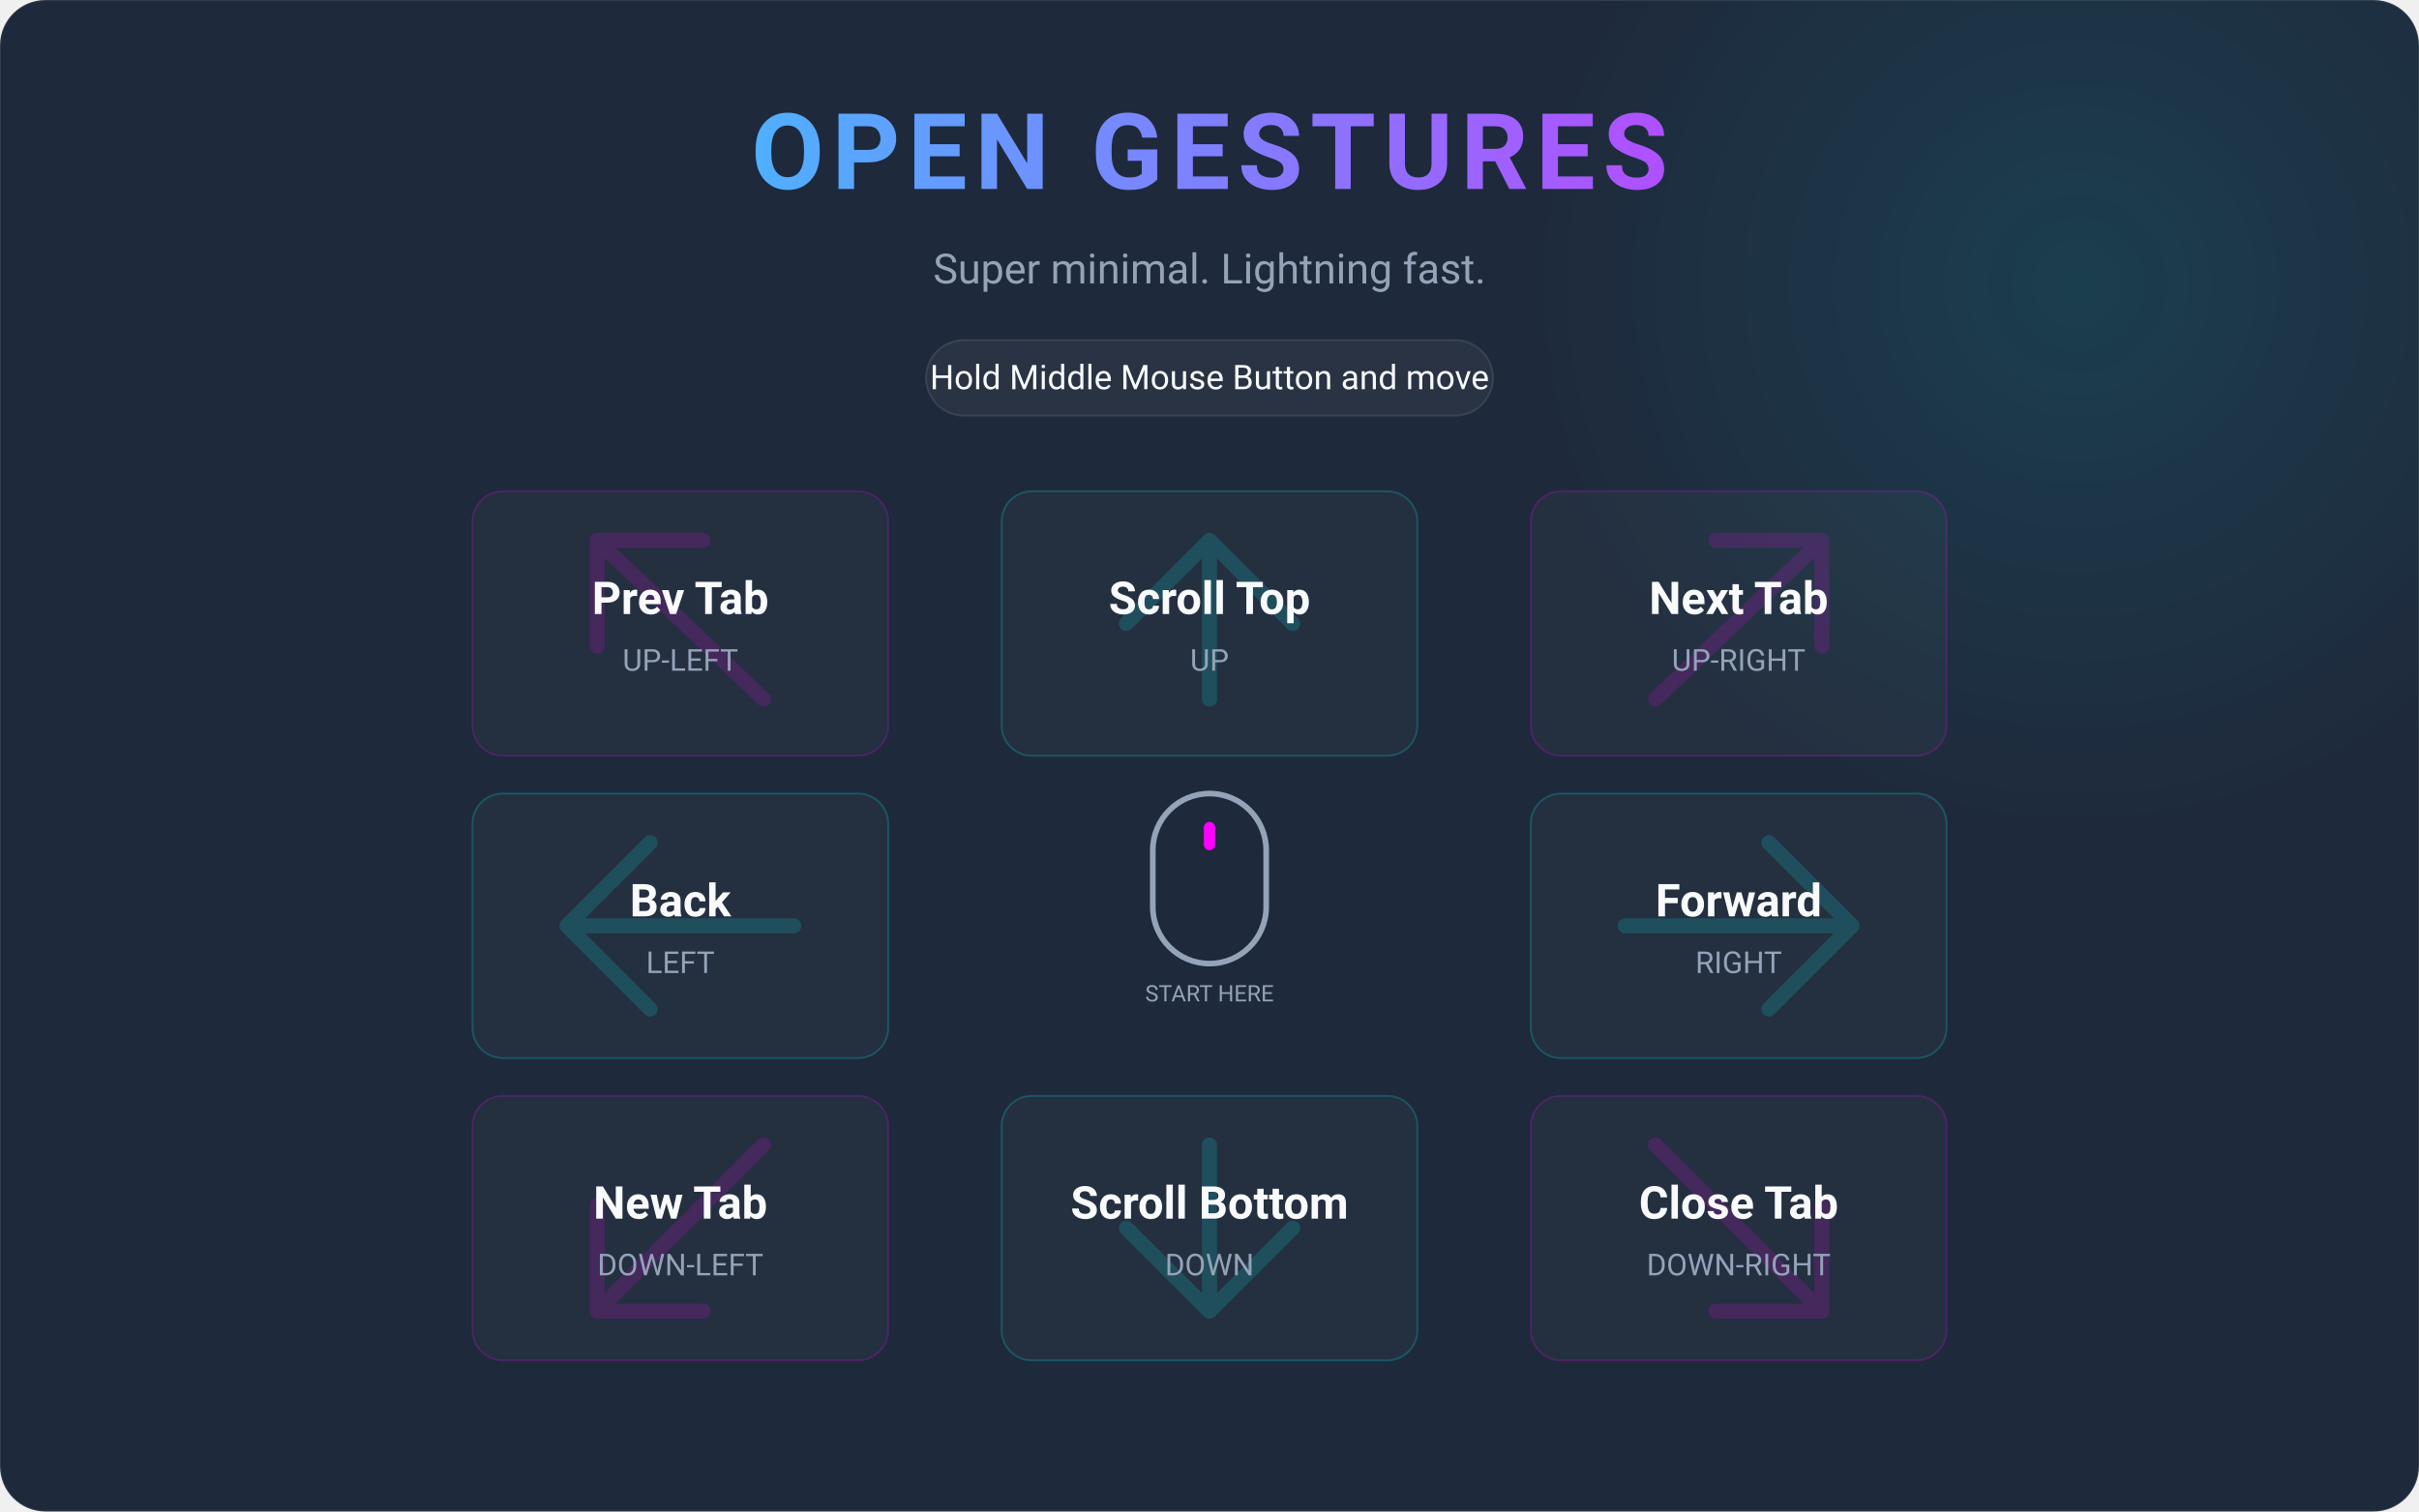
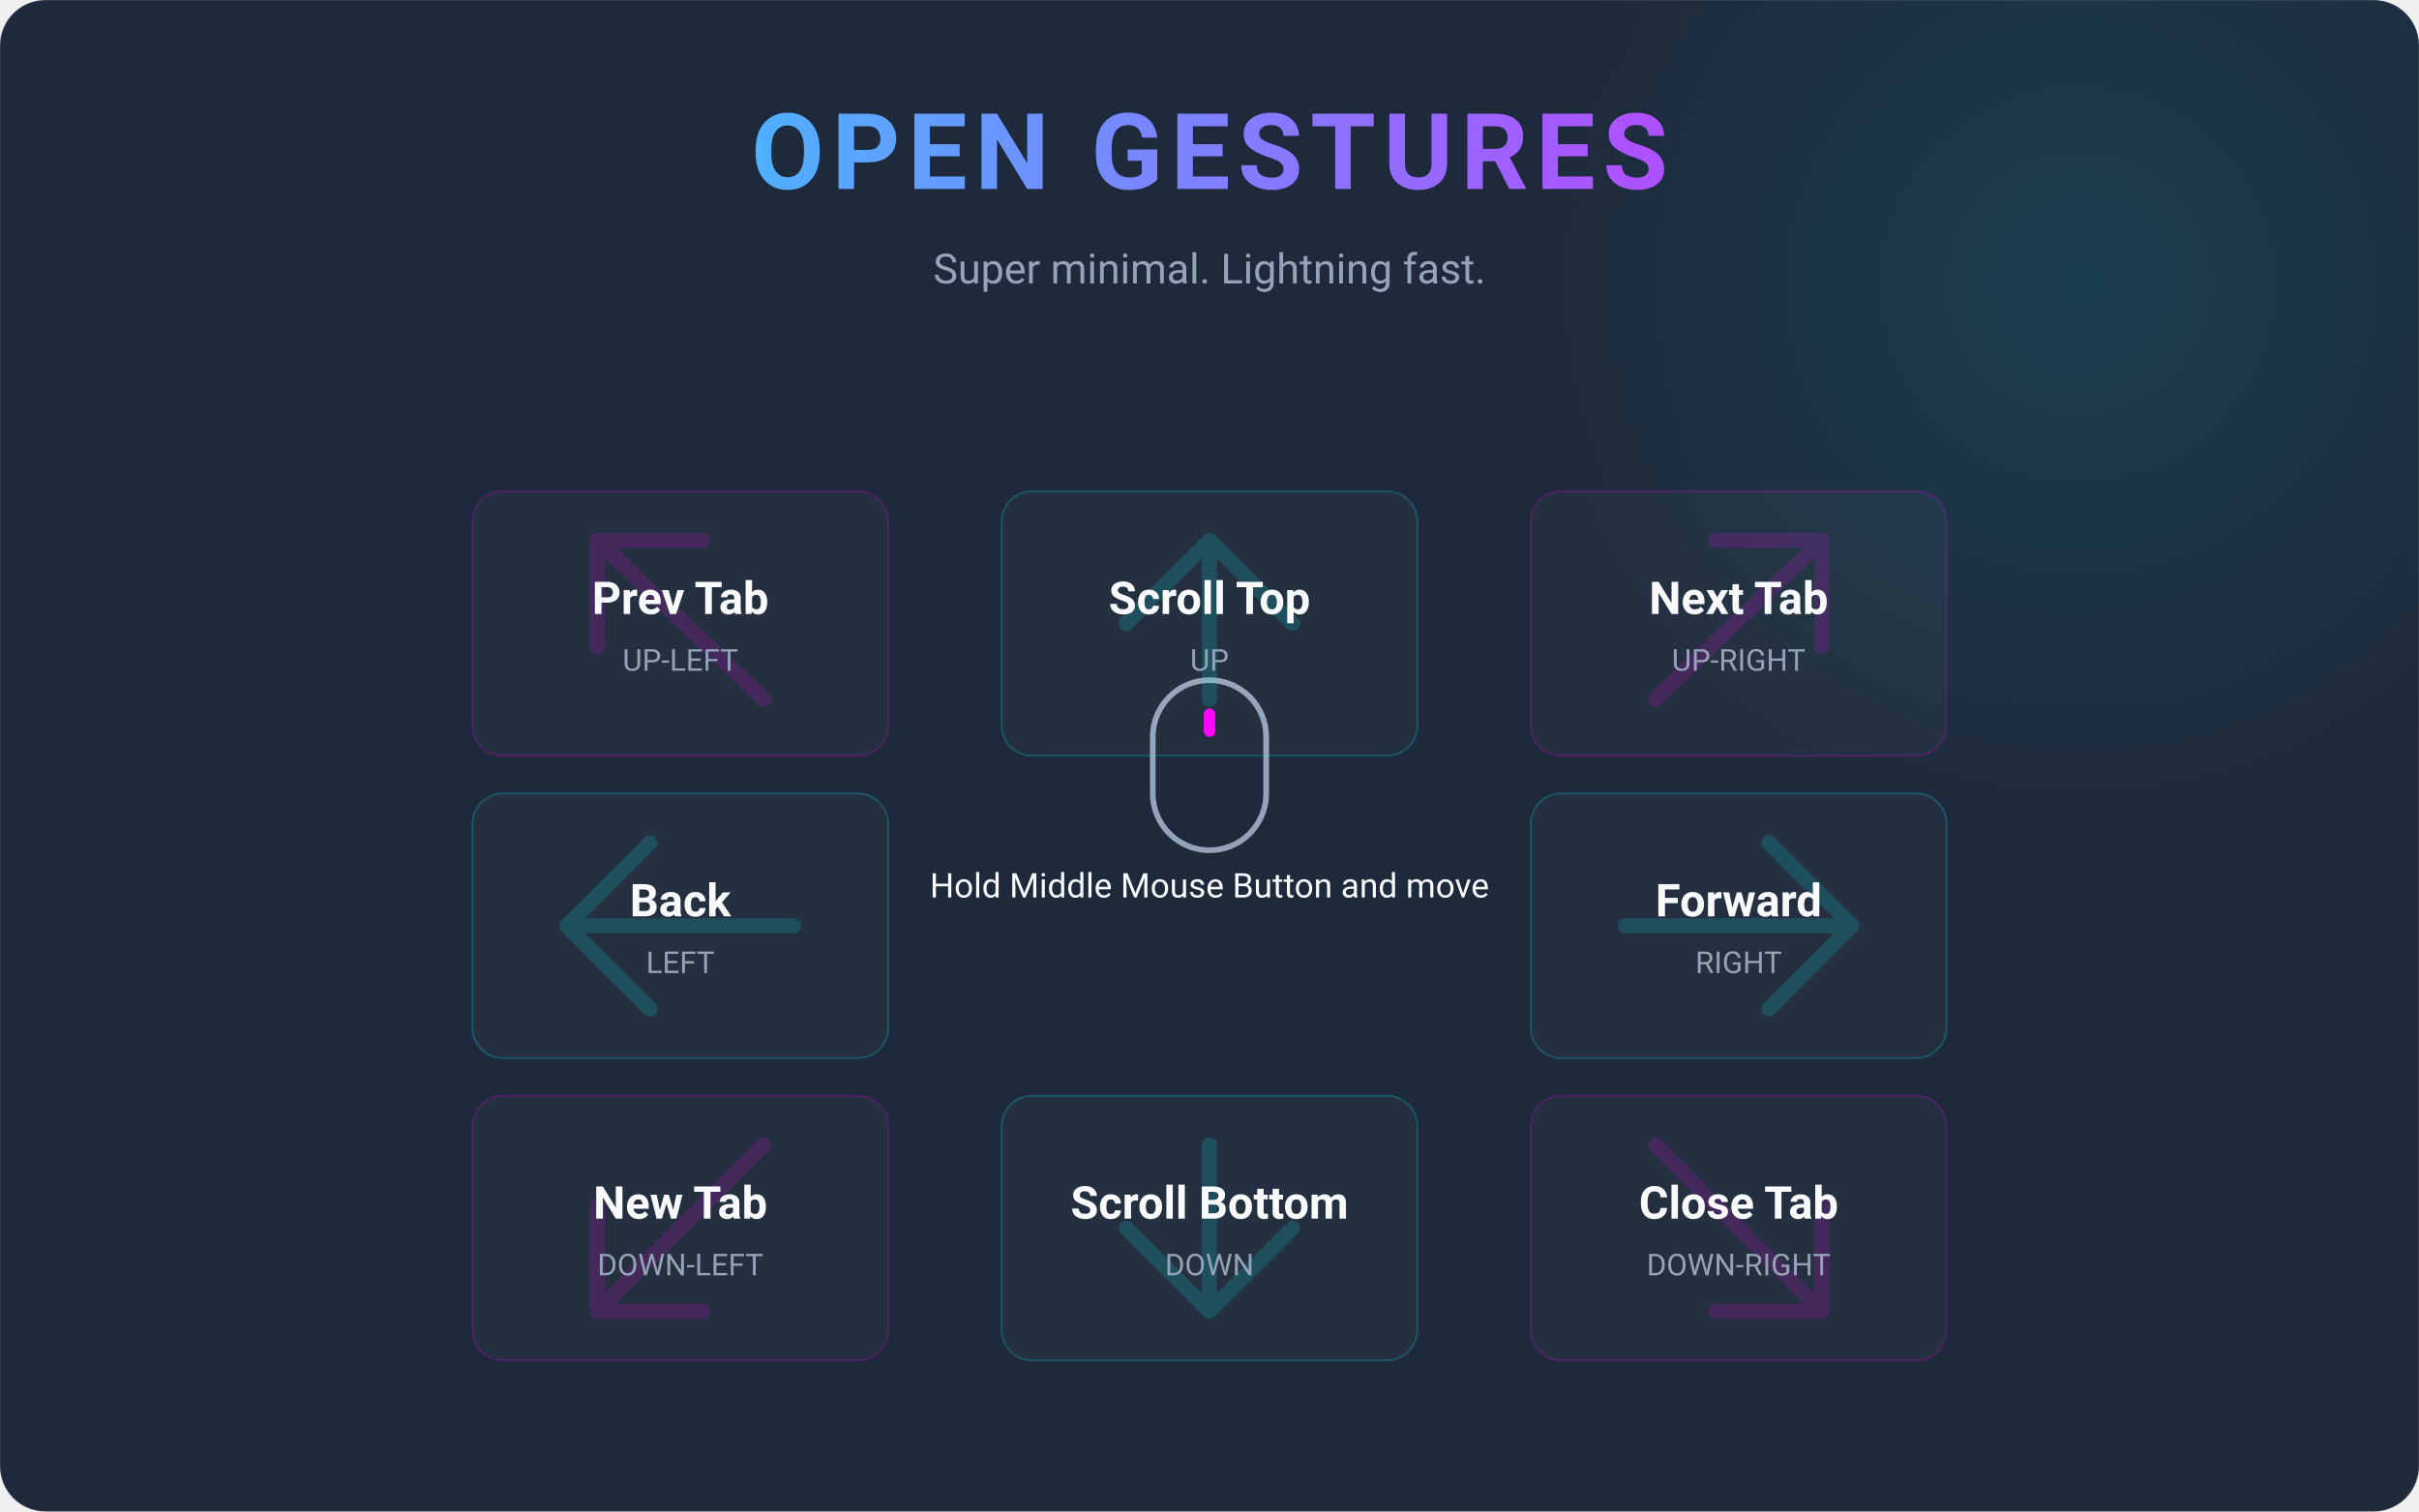
<svg xmlns="http://www.w3.org/2000/svg" width="1280" height="800" viewBox="0 0 1280 800" fill="none">
  <rect width="1280" height="800" rx="24" fill="#1E293B" />
  <rect width="1280" height="800" rx="24" stroke="#FFFFFF" stroke-opacity="0.1" />
  <defs>
    <radialGradient id="glow" cx="0" cy="0" r="1" gradientUnits="userSpaceOnUse" gradientTransform="translate(1100 150) rotate(90) scale(300)">
      <stop stop-color="#00FFFF" stop-opacity="0.1" />
      <stop offset="1" stop-color="#00FFFF" stop-opacity="0" />
    </radialGradient>
    <linearGradient id="titleGradient" x1="0" y1="0" x2="1280" y2="0" gradientUnits="userSpaceOnUse">
      <stop stop-color="#00FFFF" />
      <stop offset="1" stop-color="#FF00FF" />
    </linearGradient>
  </defs>
  <rect width="1280" height="800" rx="24" fill="url(#glow)" />
  <text x="640" y="100" font-family="Segoe UI, Roboto, sans-serif" font-size="56" font-weight="bold" fill="url(#titleGradient)" text-anchor="middle" letter-spacing="4">OPEN GESTURES</text>
  <text x="640" y="150" font-family="Segoe UI, Roboto, sans-serif" font-size="22" fill="#94A3B8" text-anchor="middle">Super minimal. Lightning fast.</text>
-   <rect x="490" y="180" width="300" height="40" rx="20" fill="white" fill-opacity="0.05" stroke="white" stroke-opacity="0.1" />
-   <text x="640" y="206" font-family="Segoe UI, Roboto, sans-serif" font-size="18" fill="#F8FAFC" text-anchor="middle">Hold Middle Mouse Button and move</text>
-   <g transform="translate(610, 420)">
+   <g transform="translate(610, 360)">
    <rect width="60" height="90" rx="30" stroke="#94A3B8" stroke-width="3" />
    <rect x="27" y="15" width="6" height="15" rx="3" fill="#FF00FF">
      <animate attributeName="opacity" values="0.4;1;0.4" dur="2s" repeatCount="indefinite" />
    </rect>
-     <text x="30" y="110" font-family="Segoe UI, Roboto, sans-serif" font-size="12" fill="#94A3B8" text-anchor="middle">START HERE</text>
+     <text x="30" y="115" font-family="Segoe UI, Roboto, sans-serif" font-size="18" fill="#F8FAFC" text-anchor="middle">Hold Middle Mouse Button and move</text>
  </g>
  <g transform="translate(250, 260)">
    <rect width="220" height="140" rx="16" fill="white" fill-opacity="0.03" stroke="#FF00FF" stroke-opacity="0.2" />
    <g transform="translate(22, 14) scale(0.8)">
      <path d="M165 120L55 15M55 15V85M55 15H125" stroke="#FF00FF" stroke-width="10" stroke-opacity="0.15" stroke-linecap="round" stroke-linejoin="round" />
    </g>
    <text x="110" y="65" font-family="Segoe UI, Roboto, sans-serif" font-size="24" font-weight="bold" fill="#F8FAFC" text-anchor="middle">Prev Tab</text>
    <text x="110" y="95" font-family="Segoe UI, Roboto, sans-serif" font-size="16" fill="#94A3B8" text-anchor="middle">UP-LEFT</text>
  </g>
  <g transform="translate(530, 260)">
    <rect width="220" height="140" rx="16" fill="white" fill-opacity="0.03" stroke="#00FFFF" stroke-opacity="0.2" />
    <g transform="translate(22, 14) scale(0.8)">
      <path d="M110 120V15M110 15L55 70M110 15L165 70" stroke="#00FFFF" stroke-width="10" stroke-opacity="0.15" stroke-linecap="round" stroke-linejoin="round" />
    </g>
    <text x="110" y="65" font-family="Segoe UI, Roboto, sans-serif" font-size="24" font-weight="bold" fill="#F8FAFC" text-anchor="middle">Scroll Top</text>
    <text x="110" y="95" font-family="Segoe UI, Roboto, sans-serif" font-size="16" fill="#94A3B8" text-anchor="middle">UP</text>
  </g>
  <g transform="translate(810, 260)">
    <rect width="220" height="140" rx="16" fill="white" fill-opacity="0.03" stroke="#FF00FF" stroke-opacity="0.2" />
    <g transform="translate(22, 14) scale(0.8)">
      <path d="M55 120L165 15M165 15H95M165 15V85" stroke="#FF00FF" stroke-width="10" stroke-opacity="0.15" stroke-linecap="round" stroke-linejoin="round" />
    </g>
    <text x="110" y="65" font-family="Segoe UI, Roboto, sans-serif" font-size="24" font-weight="bold" fill="#F8FAFC" text-anchor="middle">Next Tab</text>
    <text x="110" y="95" font-family="Segoe UI, Roboto, sans-serif" font-size="16" fill="#94A3B8" text-anchor="middle">UP-RIGHT</text>
  </g>
  <g transform="translate(250, 420)">
    <rect width="220" height="140" rx="16" fill="white" fill-opacity="0.03" stroke="#00FFFF" stroke-opacity="0.2" />
    <g transform="translate(22, 14) scale(0.8)">
      <path d="M185 70H35M35 70L90 125M35 70L90 15" stroke="#00FFFF" stroke-width="10" stroke-opacity="0.15" stroke-linecap="round" stroke-linejoin="round" />
    </g>
    <text x="110" y="65" font-family="Segoe UI, Roboto, sans-serif" font-size="24" font-weight="bold" fill="#F8FAFC" text-anchor="middle">Back</text>
    <text x="110" y="95" font-family="Segoe UI, Roboto, sans-serif" font-size="16" fill="#94A3B8" text-anchor="middle">LEFT</text>
  </g>
  <g transform="translate(810, 420)">
    <rect width="220" height="140" rx="16" fill="white" fill-opacity="0.03" stroke="#00FFFF" stroke-opacity="0.2" />
    <g transform="translate(22, 14) scale(0.8)">
      <path d="M35 70H185M185 70L130 15M185 70L130 125" stroke="#00FFFF" stroke-width="10" stroke-opacity="0.15" stroke-linecap="round" stroke-linejoin="round" />
    </g>
    <text x="110" y="65" font-family="Segoe UI, Roboto, sans-serif" font-size="24" font-weight="bold" fill="#F8FAFC" text-anchor="middle">Forward</text>
    <text x="110" y="95" font-family="Segoe UI, Roboto, sans-serif" font-size="16" fill="#94A3B8" text-anchor="middle">RIGHT</text>
  </g>
  <g transform="translate(250, 580)">
    <rect width="220" height="140" rx="16" fill="white" fill-opacity="0.03" stroke="#FF00FF" stroke-opacity="0.2" />
    <g transform="translate(22, 14) scale(0.8)">
      <path d="M165 15L55 125M55 125H125M55 125V55" stroke="#FF00FF" stroke-width="10" stroke-opacity="0.15" stroke-linecap="round" stroke-linejoin="round" />
    </g>
    <text x="110" y="65" font-family="Segoe UI, Roboto, sans-serif" font-size="24" font-weight="bold" fill="#F8FAFC" text-anchor="middle">New Tab</text>
    <text x="110" y="95" font-family="Segoe UI, Roboto, sans-serif" font-size="16" fill="#94A3B8" text-anchor="middle">DOWN-LEFT</text>
  </g>
  <g transform="translate(530, 580)">
    <rect width="220" height="140" rx="16" fill="white" fill-opacity="0.03" stroke="#00FFFF" stroke-opacity="0.2" />
    <g transform="translate(22, 14) scale(0.8)">
      <path d="M110 15V125M110 125L165 70M110 125L55 70" stroke="#00FFFF" stroke-width="10" stroke-opacity="0.15" stroke-linecap="round" stroke-linejoin="round" />
    </g>
    <text x="110" y="65" font-family="Segoe UI, Roboto, sans-serif" font-size="24" font-weight="bold" fill="#F8FAFC" text-anchor="middle">Scroll Bottom</text>
    <text x="110" y="95" font-family="Segoe UI, Roboto, sans-serif" font-size="16" fill="#94A3B8" text-anchor="middle">DOWN</text>
  </g>
  <g transform="translate(810, 580)">
    <rect width="220" height="140" rx="16" fill="white" fill-opacity="0.03" stroke="#FF00FF" stroke-opacity="0.2" />
    <g transform="translate(22, 14) scale(0.8)">
      <path d="M55 15L165 125M165 125V55M165 125H95" stroke="#FF00FF" stroke-width="10" stroke-opacity="0.15" stroke-linecap="round" stroke-linejoin="round" />
    </g>
    <text x="110" y="65" font-family="Segoe UI, Roboto, sans-serif" font-size="24" font-weight="bold" fill="#F8FAFC" text-anchor="middle">Close Tab</text>
    <text x="110" y="95" font-family="Segoe UI, Roboto, sans-serif" font-size="16" fill="#94A3B8" text-anchor="middle">DOWN-RIGHT</text>
  </g>
</svg>
